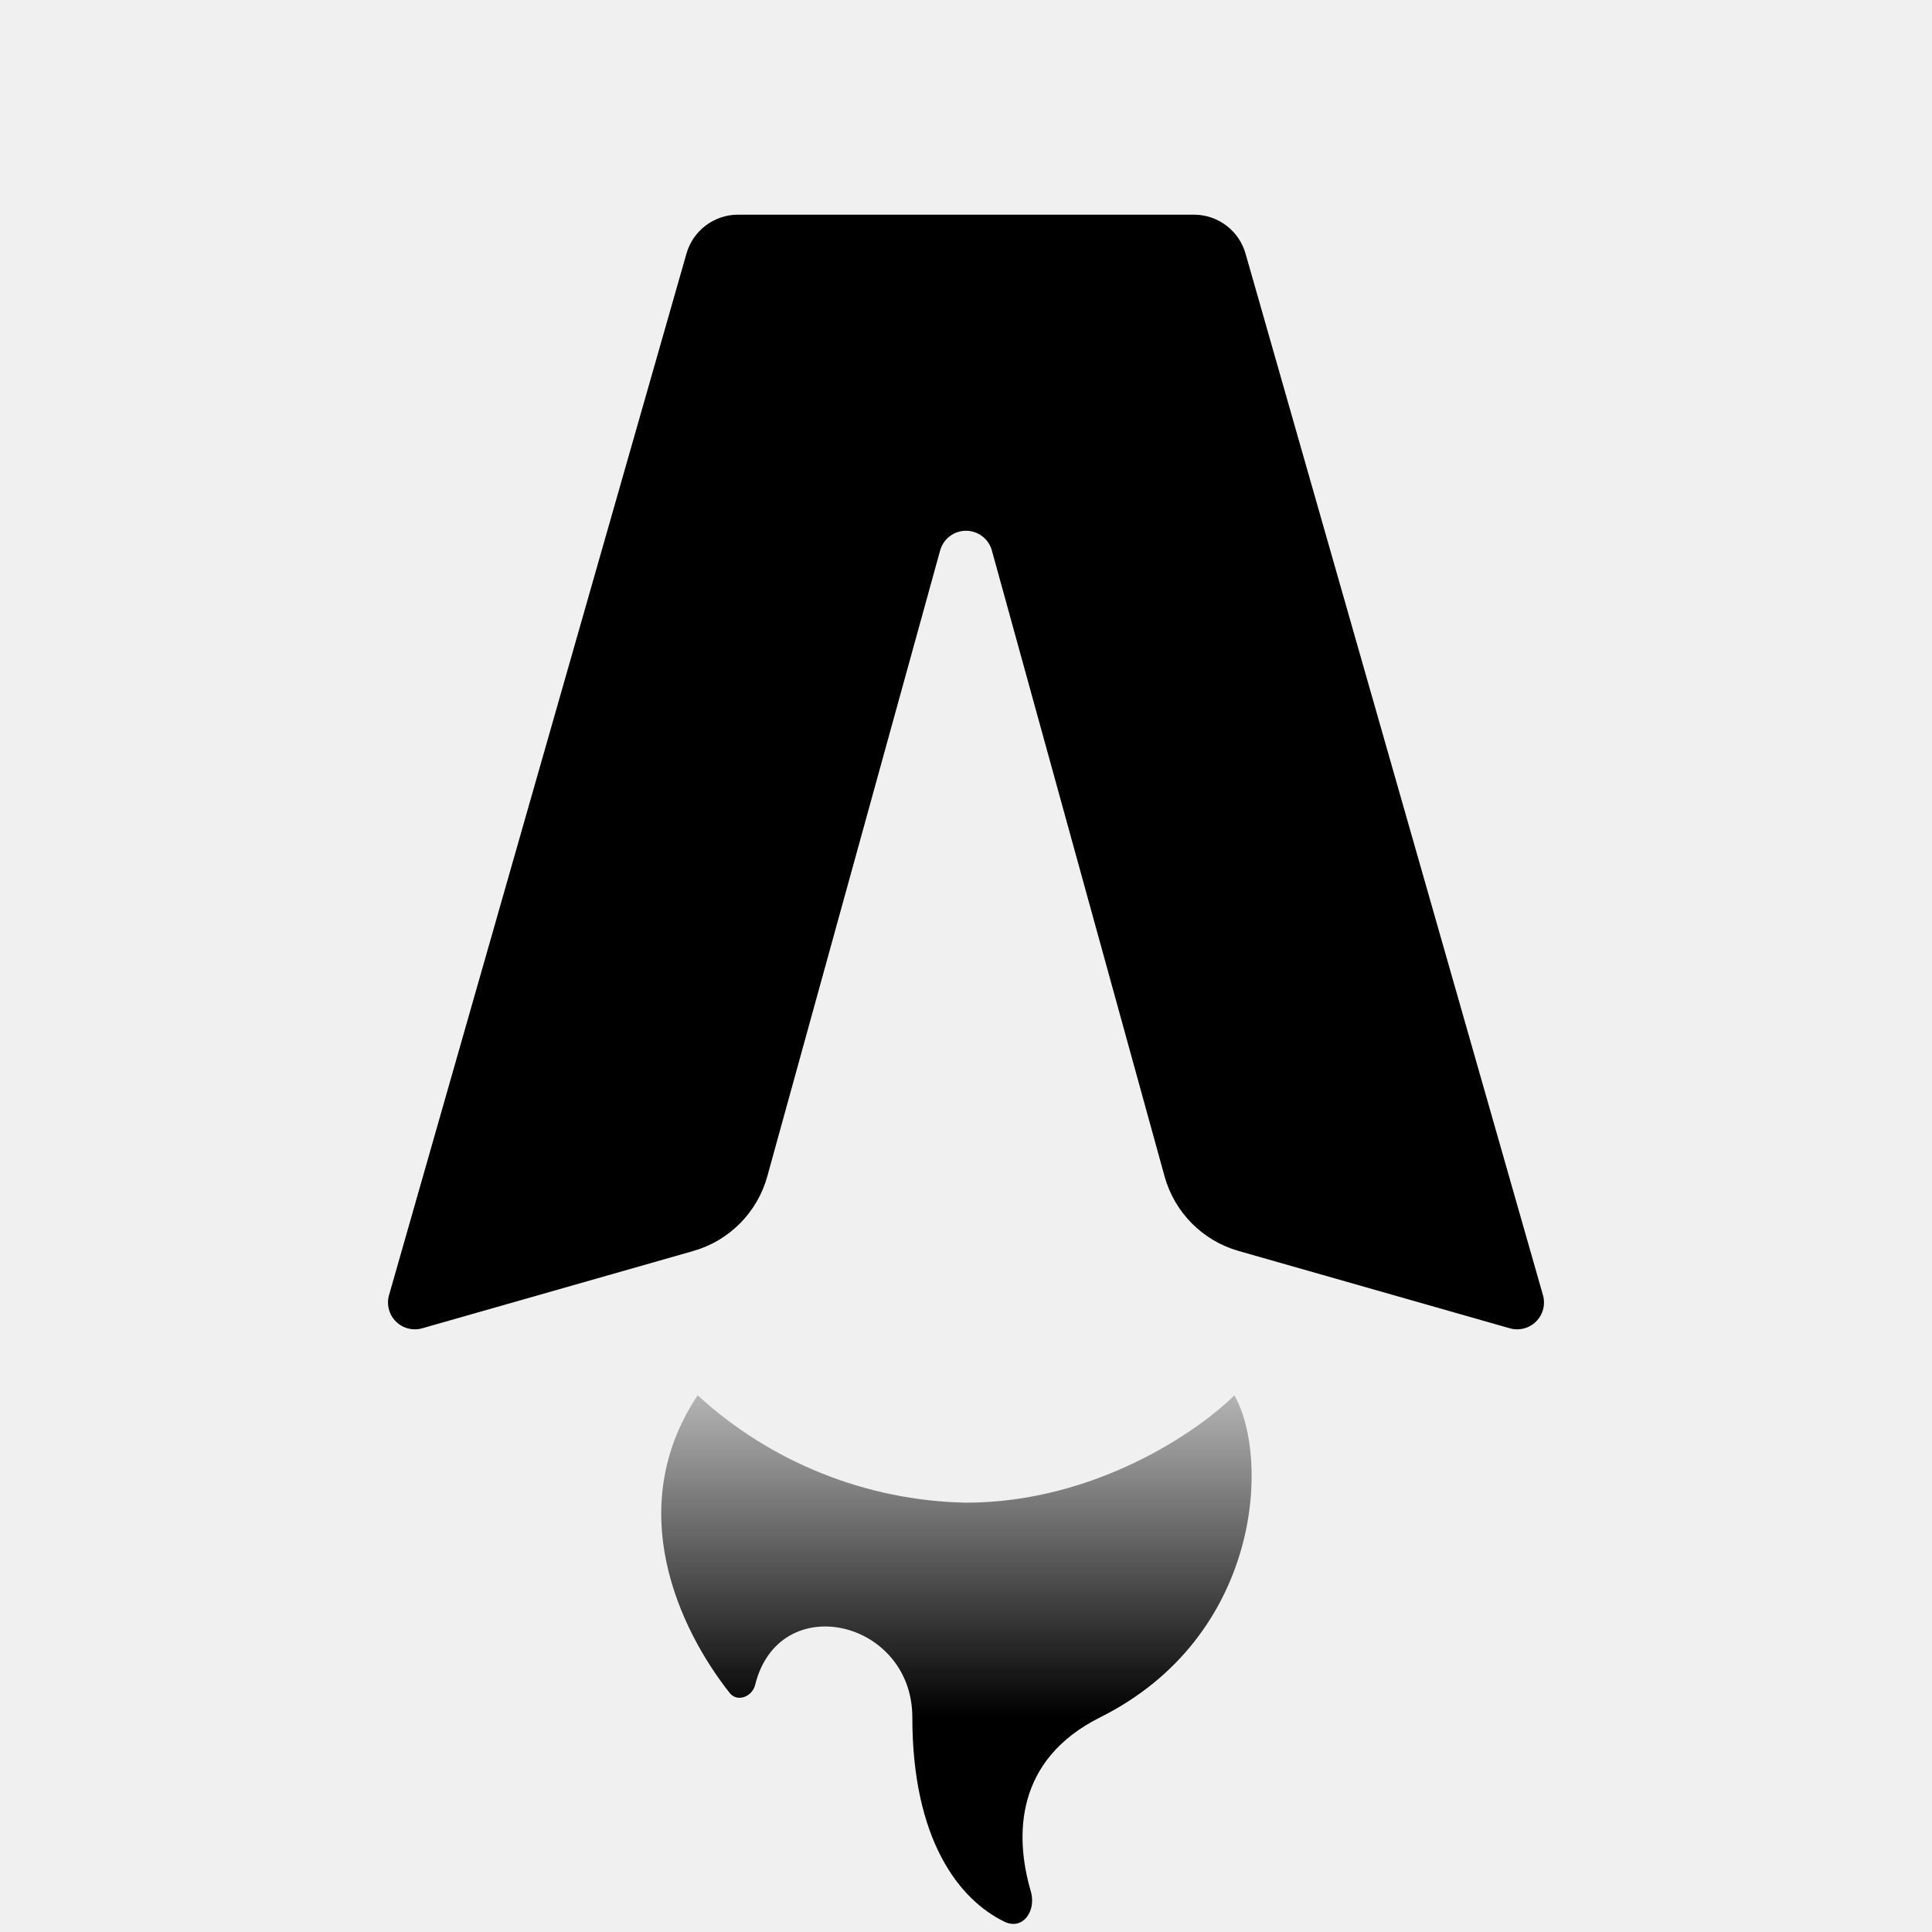
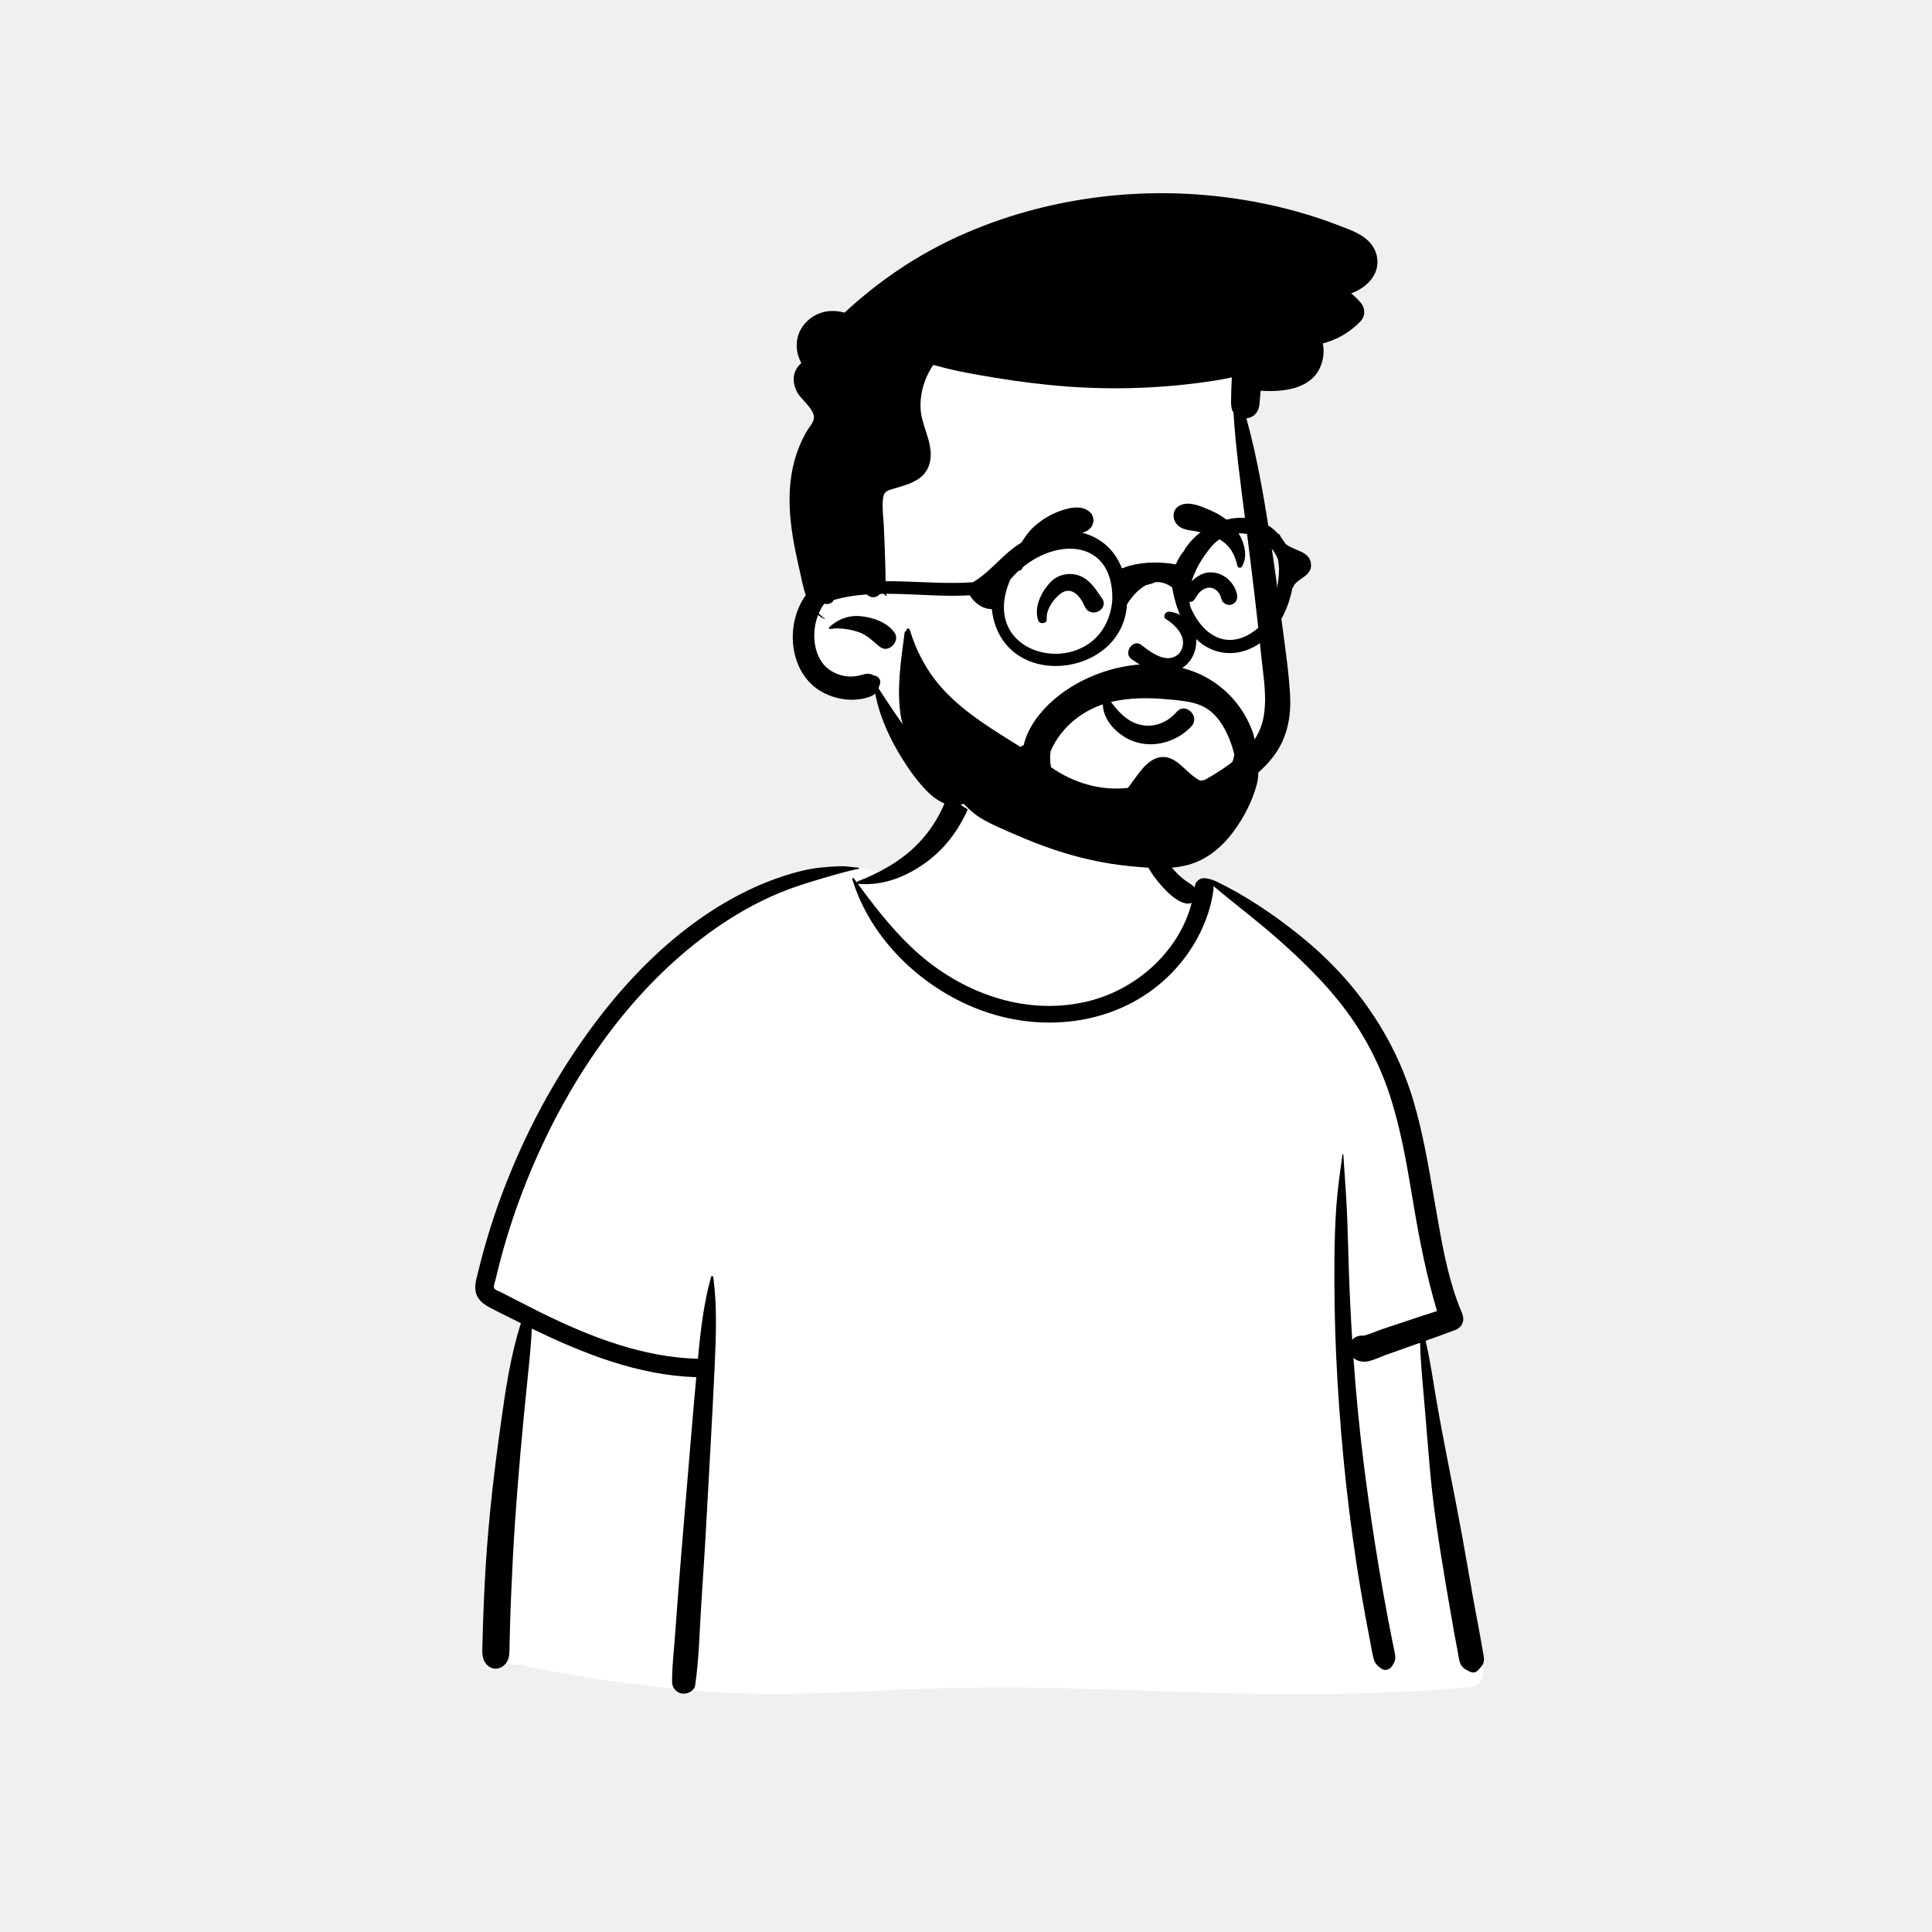
- <svg xmlns="http://www.w3.org/2000/svg" fill="none" viewBox="0 0 36 36">
-   <path fill="#000" d="M22.25 4h-8.5a1 1 0 0 0-.96.73l-5.54 19.4a.5.5 0 0 0 .62.62l5.05-1.44a2 2 0 0 0 1.38-1.4l3.22-11.66a.5.5 0 0 1 .96 0l3.22 11.67a2 2 0 0 0 1.38 1.39l5.05 1.44a.5.5 0 0 0 .62-.62l-5.54-19.4a1 1 0 0 0-.96-.73Z" />
-   <path fill="url(#gradient)" d="M18 28a7.63 7.63 0 0 1-5-2c-1.4 2.1-.35 4.35.6 5.55.14.17.41.07.47-.15.44-1.8 2.93-1.22 2.93.6 0 2.28.87 3.4 1.72 3.81.34.16.59-.2.49-.56-.31-1.05-.29-2.46 1.29-3.25 3-1.5 3.17-4.83 2.5-6-.67.67-2.6 2-5 2Z" />
-   <defs>
-     <linearGradient id="gradient" x1="16" x2="16" y1="32" y2="24" gradientUnits="userSpaceOnUse">
-       <stop stop-color="#000" />
-       <stop offset="1" stop-color="#000" stop-opacity="0" />
-     </linearGradient>
-   </defs>
-   <style>
-     @media (prefers-color-scheme:dark){:root{filter:invert(100%)}}
-   </style>
+ <svg xmlns="http://www.w3.org/2000/svg" viewBox="-350 -150 1500 1500" style="width: 585px; height: 585px; justify-content: center; align-self: center; transform: scale(1, 1);">
+   <rect x="-350" y="-150" width="100%" height="100%" fill="#f0f0f0" rx="30" />
+   <g transform="rotate(360 410.5865 582.6888)">
+     <g transform="translate(0 459)">
+       <path d="M748.281 585.022C744.25 562.258 740.555 539.434 737.197 516.56C735.603 505.7 734.049 494.83 732.65 483.942C731.671 476.314 730.18 467.591 735.37 461.942C742.673 453.99 749.307 447.184 750.201 435.793C751.042 425.076 747.418 413.393 745.152 402.99C740.4 381.174 734.484 359.628 727.948 338.286C721.306 316.603 714.024 295.124 706.637 273.686C699.731 253.642 693.092 233.417 684.097 214.186C667.026 177.691 638.146 150.664 602.454 132.618C593.578 128.13 575.472 112.108 566.198 108.521C557.672 105.223 557.703 114.854 549.311 111.226C542.603 108.326 536.357 104.459 532.601 97.982C528.523 90.949 518.297 81.113 516.74 72.927C513.441 55.576 517.014 40.807 504.63 27.748C493.637 16.151 478.859 8.206 463.569 3.941C429.933 -5.44 385.075 1.119 364.781 32.374C355.088 47.3 351.701 65.341 338.622 77.523C327.202 88.159 329.757 95.431 314.965 100.913C314.127 101.224 291.42 96.353 290.582 96.665C274.4 93.202 258.934 102.895 244.087 108.521C221.954 116.905 200.883 127.819 181.085 140.79C141.166 166.945 106.976 200.908 78.79 239.341C50.37 278.091 28.319 321.523 12.617 366.917C8.805 377.943 5.38 389.103 2.358 400.372C0.668 406.679 -1.139 413.221 0.92 419.677C2.603 424.96 6.349 428.893 10.748 432.062C16.712 436.359 28.672 439.152 28.439 447.794C28.262 454.364 26.032 461.279 24.945 467.772C23.649 475.504 22.585 483.282 21.521 491.048C16.681 526.398 12.915 561.947 11.248 597.597C9.608 632.699 8.248 668.518 10.682 703.61C10.844 705.924 11.534 708.048 12.646 709.843C11.607 710.241 11.527 712.178 12.82 712.452C13.726 712.644 14.63 712.835 15.537 713.028C17.419 714.452 19.765 715.325 22.466 715.41C24.297 715.468 26.128 715.55 27.956 715.644C47.258 719.679 66.555 723.49 86.109 726.376C109.876 729.883 133.714 732.743 157.626 735.069C206.762 739.845 255.51 738.261 304.71 735.686C353.833 733.115 402.928 732.514 452.104 733.793C501.322 735.074 550.521 737.214 599.75 738.091C654.75 739.068 709.664 737.566 764.504 733.194C772.023 732.595 776.675 726.613 775.193 719.145C766.307 674.402 756.238 629.958 748.281 585.022Z" transform="translate(25.9997 -31.99965)" fill="#FFFFFF" stroke="none" />
+       <path d="M387.499 11.414C390.401 2.82 378.393 -3.896 372.349 2.594C368.625 6.593 367.134 11.739 365.35 16.786L364.976 17.828C363.504 21.857 361.659 25.756 359.605 29.521C355.317 37.381 349.885 44.669 343.661 51.102C330.891 64.299 314.162 73.628 297.126 80.206C296.582 80.416 296.353 80.896 296.408 81.337C295.593 80.227 294.779 79.117 293.969 78.007C293.529 77.406 292.433 77.731 292.683 78.549C307.284 126.366 348.611 165.008 395.354 181.324C443.676 198.192 499.563 190.729 537.318 154.758C556.111 136.853 569.596 112.78 573.128 86.93C573.281 85.806 573.244 84.783 573.07 83.854C589.682 97.874 607.105 110.89 623.392 125.306C642.416 142.146 660.893 160.15 676.08 180.597C691.487 201.344 703.101 224.254 710.862 248.896C718.244 272.335 722.639 296.55 726.714 320.754L728.773 333.051C733.39 360.393 738.797 387.342 746.69 413.895C737.862 416.725 729.065 419.643 720.268 422.581L703.534 428.171C699.095 429.654 694.083 432.097 689.427 433.074C686.213 432.549 683.001 433.893 680.87 436.224C679.693 417.484 678.804 398.731 678.163 379.989C677.675 365.731 677.406 351.456 676.792 337.203C676.149 322.266 674.837 307.385 674 292.487C673.972 291.992 673.312 292.019 673.25 292.487C671.482 305.775 669.502 318.924 668.55 332.341C667.61 345.596 667.176 358.922 667.064 372.21C666.845 398.134 667.226 424.054 668.459 449.951C670.957 502.44 675.903 554.844 683.698 606.813C685.91 621.565 688.387 636.273 691.074 650.945C692.359 657.961 693.69 664.967 695.067 671.965C695.813 675.756 696.399 679.664 697.363 683.407C698.424 687.528 700.305 689.488 703.911 691.751C706.634 693.458 709.993 692.188 711.672 689.715C713.717 686.704 714.725 684.452 714.153 680.792C713.653 677.596 712.89 674.423 712.249 671.253C710.963 664.899 709.715 658.539 708.506 652.17C706.087 639.434 703.86 626.664 701.693 613.882C697.317 588.069 693.612 562.138 690.27 536.172C686.597 507.635 683.841 478.952 681.805 450.219C683.505 451.871 685.707 452.78 688.595 453.134C693.024 453.676 698.063 451.574 702.619 449.672C704.131 449.041 705.591 448.432 706.957 447.949L729.068 440.133L733.599 438.524C733.796 452.029 735.189 465.691 736.329 479.016L737.23 489.544C738.431 503.58 739.62 517.614 740.743 531.659C743.273 563.319 748.278 594.839 753.548 626.168L755.084 635.258C756.728 644.966 758.412 654.666 760.136 664.359C760.998 669.204 761.911 674.035 762.874 678.86C763.376 681.377 763.653 684.129 764.421 686.572C765.634 690.43 768.314 692.026 771.734 693.626L772.364 693.917C774.279 694.795 776.538 694.785 778.101 693.176C780 691.222 782.127 689.297 782.876 686.572C783.482 684.366 783.039 682.092 782.607 679.878C782.571 679.693 782.535 679.509 782.5 679.325L782.361 678.574C781.562 674.048 780.803 669.514 779.966 664.994C778.412 656.612 776.814 648.238 775.283 639.852C772.103 622.438 769.231 604.968 766.048 587.556C759.822 553.502 752.561 519.621 746.635 485.522C743.847 469.48 741.578 452.964 737.857 437.001C745.435 434.291 753.001 431.547 760.539 428.713C766.576 426.444 768.474 421.032 766.012 415.261C756.494 392.953 751.784 368.499 747.568 344.518L744.786 328.601C740.269 302.624 735.99 276.525 728.532 251.196C713.337 199.588 681.976 155.763 640.12 122.239C619.88 106.029 598.373 91.418 575.021 80.208L574.877 80.14C573.354 79.434 569.422 77.961 566.075 77.826C562.616 77.687 559.081 79.908 558.488 84.949L558.476 85.031L558.046 84.573C555.701 82.188 552.534 80.684 549.918 78.605C547.233 76.471 544.746 74.039 542.452 71.494C538.165 66.737 534.643 61.193 531.705 55.513C525.701 43.905 523.856 31.588 522.375 18.854L522.083 16.302C521.897 14.667 519.711 13.728 518.763 15.403C511.081 28.99 512.885 47.049 518.511 61.075C521.585 68.739 525.779 75.519 531.149 81.798C536.113 87.602 543.733 95.697 551.43 97.368C553.229 97.759 554.868 97.548 556.247 96.93C546.627 134.346 513.917 163.705 476.789 173.126C429.599 185.101 380.729 168.267 344.836 137.056C327.219 121.738 312.603 103.256 298.749 84.515L296.984 82.121C297.105 82.178 297.242 82.218 297.4 82.232C317.878 83.963 336.893 75.852 352.839 63.362C369.803 50.076 380.673 31.633 387.499 11.414ZM294.039 69.283C290.11 68.841 286.143 68.394 282.235 68.564C277.201 68.783 272.184 69.104 267.174 69.664C257.886 70.704 248.234 73.23 239.363 76.134C220.384 82.348 202.438 91.137 185.598 101.841C151.152 123.735 121.762 152.927 96.883 185.117C69.244 220.878 46.617 260.429 29.087 302.061C20.332 322.856 12.851 344.171 6.801 365.91C5.309 371.271 3.895 376.655 2.582 382.063L2.466 382.535C2.283 383.268 2.088 384.013 1.89 384.768C0.639 389.539 -0.709 394.677 0.429 399.431C1.611 404.372 5.273 407.72 9.519 410.161C14.871 413.238 20.564 415.854 26.07 418.642C29.174 420.214 32.29 421.779 35.415 423.333C27.389 448.456 23.448 475.129 19.858 501.21L17.935 515.239C13.01 551.581 9.241 588.071 7.355 624.707C6.816 635.186 6.373 645.67 6.026 656.157C5.853 661.4 5.704 666.644 5.58 671.889C5.564 672.584 5.538 673.28 5.512 673.975C5.306 679.496 5.104 684.932 9.57 689.045C13.326 692.503 18.452 692.328 22.247 689.045C25.984 685.812 26.435 681.699 26.547 677.258L26.685 670.25C26.751 667.191 26.826 664.132 26.908 661.073C27.155 651.896 27.477 642.722 27.872 633.55C28.676 614.888 29.599 596.228 30.867 577.591C33.378 540.691 36.733 503.919 40.538 467.133C41.901 453.951 43.309 440.738 43.892 427.501C84.17 447.059 126.391 463.798 171.584 465.255C170.254 479.823 168.962 494.392 167.766 508.974C164.391 550.087 160.742 591.17 157.57 632.301C156.702 643.571 155.855 654.841 155.066 666.117C154.819 669.642 154.514 673.182 154.208 676.728C153.484 685.123 152.756 693.557 152.794 701.921C152.815 706.432 156.252 710.367 160.72 710.899C164.758 711.379 170.09 708.903 170.749 704.351C173.706 683.928 174.125 662.84 175.42 642.247C176.713 621.695 178.145 601.146 179.253 580.583C181.466 539.477 183.956 498.378 185.831 457.256C186.89 434.038 187.86 410.747 184.825 387.636C184.703 386.704 183.368 386.35 183.075 387.399C177.627 406.921 175.131 427.169 173.229 447.31L172.895 450.953C130.234 449.862 89.727 434.102 51.816 415.517L49.498 414.376C48.012 413.642 33.192 406.104 24.295 401.519L19.734 399.154C18.383 398.446 15.475 397.605 14.727 396.244C14.067 395.042 14.862 392.431 15.411 390.627C15.566 390.119 15.7 389.675 15.778 389.345C16.984 384.212 18.256 379.095 19.608 373.998C25.168 353.049 32.032 332.447 40.133 312.345C69.963 238.324 117.233 166.83 182.545 119.609C199.506 107.346 217.935 96.672 237.339 88.764C247.075 84.796 256.837 81.727 266.894 78.752L270.713 77.622C279.631 74.986 288.613 72.391 297.693 70.494C298.191 70.39 298.023 69.708 297.581 69.665C296.406 69.549 295.224 69.416 294.039 69.283Z" transform="translate(19.00033 -4.999743)" fill="#000000" fill-rule="evenodd" stroke="none" />
+     </g>
+     <g transform="translate(225 0)">
+       <g>
+         <g>
+           <path d="M333.415 93.222C329.554 69.862 342.226 65.016 333.415 42.811C313.833 1.667 260.468 3.44 221.308 0.277C177.63 -1.397 133.422 4.369 93.156 21.875C83.538 26.056 74.287 30.973 65.419 36.56C57.751 41.391 58.805 50.577 63.64 55.588C28.775 104.96 48.716 171.232 20.897 223.202C15.758 232.491 8.961 240.821 4.494 250.487C-2.296 265.18 -2.731 286.233 12.667 295.99C34.354 307.631 46.456 284.584 57.112 317.993C110.33 434.483 217.329 441.044 318.905 380.31C327.693 375.422 336.662 369.897 343.298 362.217C358.361 345.266 356.587 321.428 356.92 300.259C357.106 287.854 357.137 275.447 357.016 263.039C356.542 212.781 339.885 143.065 333.415 93.222Z" transform="translate(52 80)" fill="#FFFFFF" stroke="none" />
+           <path d="M328.858 2.057C261.958 -4.863 192.397 5.687 131.067 33.507C98.618 48.227 68.817 68.487 42.698 92.737C37.928 91.397 32.708 91.117 28.368 91.867C21.268 93.097 14.768 97.157 10.508 102.957C4.028 111.757 4.258 122.977 9.178 131.897C8.397 132.526 7.678 133.247 7.018 134.026C1.828 140.217 2.368 148.207 6.178 154.977C7.243 156.875 9.161 158.976 11.19 161.199C15.33 165.734 19.936 170.779 18.728 175.657C17.918 178.967 14.978 182.067 13.268 184.977C11.138 188.597 9.338 192.377 7.738 196.257C-4.718 226.333 -0.002 258.647 7.025 289.34L7.657 292.088C9.047 298.235 10.327 305.444 12.618 312.087C-4.372 335.487 -0.292 375.167 27.498 388.417C34.328 391.677 41.928 393.517 49.518 393.267C53.478 393.127 57.608 392.587 61.358 391.287C63.228 390.637 65.078 389.807 66.528 388.477C70.008 406.887 77.958 423.847 87.948 439.797C93.578 448.767 100.108 457.727 107.668 465.177C115.658 473.037 129.448 480.717 139.189 471.047C142.508 467.757 141.439 462.647 137.788 460.207C130.948 455.607 123.708 452.787 117.668 446.937C110.948 440.427 104.588 433.397 98.588 426.227C90.031 416.005 82.512 404.857 75.157 393.666L69.158 384.517C69.171 384.487 69.182 384.457 69.192 384.427L69.248 384.237C69.264 384.143 69.279 384.052 69.293 383.963L69.439 383.026C69.472 382.954 69.516 382.863 69.566 382.753L69.808 382.207C71.647 378.677 69.358 374.617 65.358 374.446C64.072 374.446 63.894 374.407 64.818 374.321L65.198 374.287C63.828 373.487 62.348 373.087 60.748 373.087C58.878 373.087 57.098 373.727 55.308 374.167C52.668 374.817 50.317 375.276 47.598 375.267C42.018 375.247 36.638 373.637 31.928 370.667C21.048 363.807 17.908 349.097 19.668 337.057C20.168 333.647 20.988 330.427 22.158 327.427C23.608 328.657 25.228 329.707 27.038 330.557C27.308 330.687 27.528 330.317 27.278 330.147C25.508 329.007 23.988 327.647 22.689 326.127C25.948 318.507 31.458 312.337 39.288 308.007C44.228 305.276 49.808 303.977 55.298 304.167C55.317 304.327 55.348 304.487 55.378 304.647C55.978 307.776 57.462 309.353 59.622 311.246L60.397 311.917C63.348 314.437 67.128 314.207 69.508 311.837L69.567 311.917C70.328 311.167 70.978 310.467 71.538 309.776C72.647 310.607 73.698 311.537 74.689 312.567C75.058 312.946 75.678 312.457 75.428 311.997C74.647 310.587 73.768 309.257 72.788 308.026C74.058 305.907 74.548 303.667 74.558 300.387C74.564 297.003 74.47 293.608 74.376 290.218C74.341 288.98 74.307 287.743 74.278 286.507C74.067 277.577 73.608 268.647 73.258 259.717C73.172 257.481 72.989 255.167 72.805 252.821C72.365 247.245 71.912 241.493 72.708 236.207C73.366 231.834 76.009 230.809 79.648 229.747L84.378 228.38C95.5 225.123 106.766 221.046 109.178 207.897C110.675 199.71 108.189 192.058 105.694 184.378C103.907 178.879 102.116 173.364 101.778 167.627C101.058 155.577 104.758 143.307 111.608 133.337C118.248 135.057 124.858 136.887 131.608 138.237C140.948 140.117 150.317 141.797 159.718 143.317C178.189 146.307 196.718 148.696 215.388 150.087C252.808 152.867 290.508 151.467 327.628 145.877C332.908 145.087 338.168 144.157 343.388 143.007C343.358 143.897 343.317 144.797 343.268 145.696C342.978 150.717 342.838 155.707 342.828 160.727C342.658 162.037 342.698 163.457 342.939 165.007L343.218 166.817C343.418 168.077 343.918 169.227 344.658 170.237C346.439 198.037 350.189 225.687 353.758 253.327L354.608 259.939C358.846 293 362.863 326.098 366.238 359.257C366.538 362.197 366.894 365.184 367.254 368.201C368.86 381.673 370.537 395.733 367.588 408.797C364.668 421.767 356.388 431.847 346.078 439.907C321.848 458.877 291.468 471.398 261.888 479.077C246.048 483.187 228.918 487.287 212.468 487.097C206.578 487.026 200.328 486.317 194.939 483.776C190.335 481.617 187.444 477.727 184.805 473.541L184.298 472.727C182.098 469.177 175.678 469.377 174.788 473.967C172.138 487.557 184.439 496.017 196.168 499.297C209.517 503.032 223.421 501.296 236.916 499.236L239.248 498.877C274.208 493.457 307.478 481.776 339.088 466.087C353.078 459.147 366.088 449.797 375.628 437.317C386.258 423.397 389.548 406.927 388.618 389.677C387.578 370.667 384.578 351.607 382.178 332.737L381.43 326.903C379.178 309.4 376.826 291.908 374.198 274.457C369.168 241.026 363.718 207.397 354.698 174.776C354.897 174.757 355.098 174.737 355.298 174.707C360.998 173.847 364.358 169.497 364.848 163.887L365.768 153.357L366.267 153.389C382.813 154.407 404.315 152.364 411.948 135.227C414.608 129.257 415.278 122.627 414.038 116.637C425.078 113.776 435.328 107.807 443.228 99.557C447.328 95.276 447.038 89.087 443.228 84.747C440.968 82.157 438.558 79.837 436.018 77.757C443.228 75.196 449.988 70.397 453.748 63.707C458.588 55.097 456.689 44.557 449.918 37.587C444.1 31.59 435.848 28.665 428.193 25.719L425.475 24.669C394.464 12.784 361.878 5.468 328.858 2.057ZM54.938 328.377C45.438 327.567 37.738 330.787 30.767 336.937C30.078 337.537 30.837 338.477 31.597 338.347C38.507 337.127 46.677 338.497 53.278 340.627C60.627 343.007 64.578 348.007 70.498 352.437C76.998 357.297 86.028 347.807 81.597 341.337C75.988 333.147 64.488 329.196 54.938 328.377Z" transform="translate(37.99998 0.0003450957)" fill="#000000" fill-rule="evenodd" stroke="none" />
+         </g>
+       </g>
+       <g transform="translate(159 186)">
+         <g>
+           <path d="M175.373 49.587C175.699 49.444 175.991 49.205 176.203 48.858C178.978 44.31 179.267 38.881 178.039 33.564C176.563 27.172 172.899 20.959 168.944 16.756C163.959 11.458 157.895 7.754 151.246 4.947C150.762 4.743 150.267 4.531 149.763 4.315C142.964 1.405 134.597 -2.01 127.865 1.471C125.161 2.87 123.673 5.204 123.256 7.75C122.814 10.453 123.597 13.41 125.462 15.722C128.557 19.559 133.339 20.353 138.087 21.047C139.602 21.268 141.106 21.486 142.53 21.823C147.429 22.982 152.604 24.436 157.104 26.724C166.253 31.376 170.54 38.59 172.747 48.285C172.837 48.678 173.037 48.999 173.3 49.241C173.575 49.493 173.921 49.658 174.285 49.719C174.651 49.781 175.032 49.737 175.373 49.587ZM58.394 19.193C55.069 22.433 51.134 22.935 47.153 23.381C44.941 23.631 43.175 23.833 41.437 24.225C36.66 25.303 31.939 26.927 27.632 29.266C23.129 31.711 18.222 34.659 14.692 38.436C13.853 39.335 13.062 40.278 12.269 41.223C11.546 42.085 10.851 42.915 10.117 43.715C9.274 44.634 8.474 45.597 7.679 46.558C7.187 47.368 7.09 47.568 6.99 47.775C6.841 48.087 6.668 48.436 6.47 48.81C6.198 49.323 5.881 49.884 5.548 50.393C4.994 51.323 4.697 51.58 4.44 51.694C4.014 51.884 3.61 51.977 3.218 51.927C2.851 51.879 2.504 51.703 2.162 51.414C0.455 49.971 -0.048 47.605 0.004 45.092C0.082 41.279 1.488 37.058 2.785 34.463C5.799 28.433 9.979 22.165 15.006 17.665C20.742 12.528 27.018 8.639 34.226 5.959C38.705 4.293 43.891 2.764 48.771 2.957C52.284 3.096 55.637 4.14 58.407 6.748C60.107 8.349 60.923 10.625 60.923 12.901C60.923 15.221 60.076 17.555 58.394 19.193ZM164.634 78.33C166.478 78.882 167.779 78.621 169.441 77.755C170.719 77.09 171.589 76.039 172.088 74.812C172.599 73.556 172.706 72.108 172.454 70.766C171.405 65.195 168.042 60.251 163.503 57.067C159.091 53.973 153.589 52.544 148.048 53.734C144.003 54.604 138.007 58.442 134.85 63.124C133.504 65.12 132.671 67.26 132.581 69.372C132.495 71.387 133.008 73.418 135.676 76.096C135.935 76.177 136.208 76.221 136.477 76.221C137.138 76.221 137.821 75.944 138.274 75.544C139.469 74.493 140.311 73.164 141.178 71.733C141.641 70.968 142.102 70.198 142.69 69.519C144.449 67.493 147.002 65.774 149.683 65.326C152.167 64.911 154.406 65.647 156.181 67.035C158.256 68.66 159.713 71.152 160.252 73.815C160.472 74.893 161.036 75.866 161.818 76.648C162.607 77.437 163.615 78.024 164.634 78.33ZM46.175 69.111C43.748 67.559 40.893 67.026 37.729 68.466C35.256 69.59 30.919 73.338 27.901 78.266C25.836 81.637 24.372 85.592 24.677 89.712C24.748 90.668 24.394 91.374 23.837 91.895C23.396 92.307 22.76 92.61 22.013 92.705C21.379 92.785 20.669 92.713 20.091 92.532C18.993 92.19 18.412 91.477 18.193 90.896C16.08 85.284 16.99 79.021 19.358 73.371C22.555 65.746 28.359 59.358 32.162 57.299C38.67 53.774 46.347 53.612 52.864 57.203C58.411 60.26 61.88 65.194 65.33 70.224C66.064 71.293 66.791 72.355 67.544 73.398C69.051 75.487 69.201 77.559 68.618 79.336C67.971 81.305 66.322 82.966 64.259 83.836C62.353 84.639 60.141 84.752 58.183 83.927C56.529 83.229 55.012 81.87 54.051 79.562C52.434 75.677 49.739 71.39 46.175 69.111ZM127.748 115.98C135.872 104.601 124.366 93.898 116.814 89.308C114.836 87.888 116.406 83.184 120.634 83.911C159.031 90.508 139.136 156.649 90.112 120.354C84.275 115.645 91.343 105.275 97.634 109.307C97.953 109.552 98.288 109.81 98.636 110.08C105.704 115.544 118.636 125.542 127.748 115.98ZM117.042 185.1C109.675 187.233 101.768 187.424 94.259 185.221C87.448 183.222 80.455 178.823 75.442 173.003C70.989 167.832 68.106 161.549 68.219 154.842C68.232 154.076 68.505 153.436 68.927 152.94C69.38 152.406 70.014 152.039 70.693 151.88C71.391 151.716 72.129 151.774 72.757 152.059C73.326 152.318 73.813 152.757 74.118 153.398C74.888 154.41 75.655 155.407 76.426 156.376C82.62 164.024 88.618 169.74 97.932 171.79C102.985 172.903 108.032 172.409 112.663 170.712C117.62 168.895 122.102 165.7 125.613 161.612C127.2 159.765 129.074 159.011 130.905 158.998C132.982 158.983 135.034 159.948 136.579 161.49C138.099 163.006 139.116 165.065 139.209 167.219C139.29 169.11 138.673 171.085 137.032 172.848C131.626 178.652 124.621 182.904 117.042 185.1Z" transform="translate(54.00004 55.05923)" fill="#000000" fill-rule="evenodd" stroke="none" />
+         </g>
+       </g>
+       <g transform="translate(123 338)">
+         <g>
+           <path d="M268.388 67.08C270.922 71.427 273.06 76.041 274.758 80.805C275.556 83.042 281.542 107.261 277.755 121.138C274.111 134.497 267.519 147.166 259.18 158.287C251.52 168.499 241.863 176.987 229.899 181.682C214.289 187.81 195.674 186.087 179.386 184.505C159.043 182.523 139.049 177.998 119.705 171.451C110.028 168.188 100.531 164.424 91.173 160.35C81.975 156.356 72.198 152.421 63.58 147.246C56.169 142.791 49.848 135.783 43.796 129.708C34.259 120.137 24.931 110.156 16.692 99.425C9.002 89.415 3.25 80.144 1.302 67.48C-1.71 47.846 1.091 27.217 3.765 7.521C3.981 5.928 4.197 4.341 4.408 2.761C4.488 2.101 5.527 1.75 5.747 2.431C5.727 2.061 5.707 1.691 5.687 1.321C5.617 -0.262 7.924 -0.471 8.353 0.959C13.606 18.339 22.185 34.155 34.518 47.519C51.502 65.913 73.206 78.679 94.282 91.949C94.989 91.282 95.848 90.808 96.758 90.628C99.805 76.921 109.88 64.179 119.845 55.508C149.016 30.142 195.754 19.239 231.876 34.705C247.146 41.252 260.009 52.706 268.388 67.08ZM163.836 57.189C143.492 62.286 125.821 76.226 117.725 95.193C117.113 99.332 117.163 103.521 118.04 107.674C135.307 119.809 156.513 126.186 177.735 123.714C184.346 115.511 191.665 101.523 202.782 99.909C211.011 98.715 216.836 104.137 222.687 109.584C225.693 112.382 228.706 115.187 232.056 117.104C232.606 117.419 233.206 117.725 233.827 118.023C240.161 117.498 246.515 116.018 251.84 112.401C257.296 108.697 259.362 103.683 260.334 97.792C260.056 96.668 259.757 95.549 259.439 94.439C257.202 86.631 254.017 79.013 249.333 72.357C245.398 66.74 240.165 61.955 233.744 59.423C226.224 56.46 217.665 55.828 209.686 55.057C194.456 53.576 178.777 53.456 163.836 57.189Z" fill="#000000" fill-rule="evenodd" stroke="none" />
+         </g>
+       </g>
+       <g transform="translate(47 241)">
+         <g>
+           <path d="M355.09 63.432C352.262 71.128 347.958 79.14 342.695 85.617C321.401 103.649 300.71 93.665 290.204 69.226C286.212 51.955 296.811 33.351 308.042 20.646C324.262 4.389 350.733 12.921 358.191 32.247C358.644 34.751 358.918 37.249 359.049 39.739C358.894 47.83 357.919 54.745 355.09 62.432M150.41 47.911C178.462 14.544 230.942 12.76 229.603 64.115C223.577 129.119 122.106 113.164 150.41 47.911ZM363.913 20.076C362.93 18.411 361.839 16.8 360.648 15.259C360.208 14.997 359.955 12.673 358.337 12.501C336.71 -11.358 298.717 2.179 284.989 25.953C282.482 28.959 280.437 32.478 278.929 36.196C265.403 33.715 249.634 34.197 237.054 39.306C224.58 6.734 186.815 3.826 161.928 17.743C146.449 25.356 136.412 41.299 121.358 50.057C85.969 52.604 47.988 44.675 13.238 53.552C-14.168 59.25 8.742 73.127 13.338 63.866C46.101 54.186 84.916 62.366 118.933 60.185C122.47 66.168 129.253 71.064 136.013 70.855C143.314 135.576 237.698 124.844 240.954 67.311C244.647 61.472 249.24 55.884 255.814 52.246C258.331 51.725 260.762 51.048 262.984 50C266.782 49.464 272.634 51.074 276.128 54.236C288.097 126.052 357.052 117.688 369.375 54.774C369.62 54.524 370.305 53.586 370.831 52.081C375.049 46.504 385.375 44.431 383.725 35.016C382.256 25.599 370.364 25.711 363.913 20.076Z" transform="translate(11.99972 10.99992)" fill="#000000" stroke="none" />
+         </g>
+       </g>
+     </g>
+   </g>
</svg>
